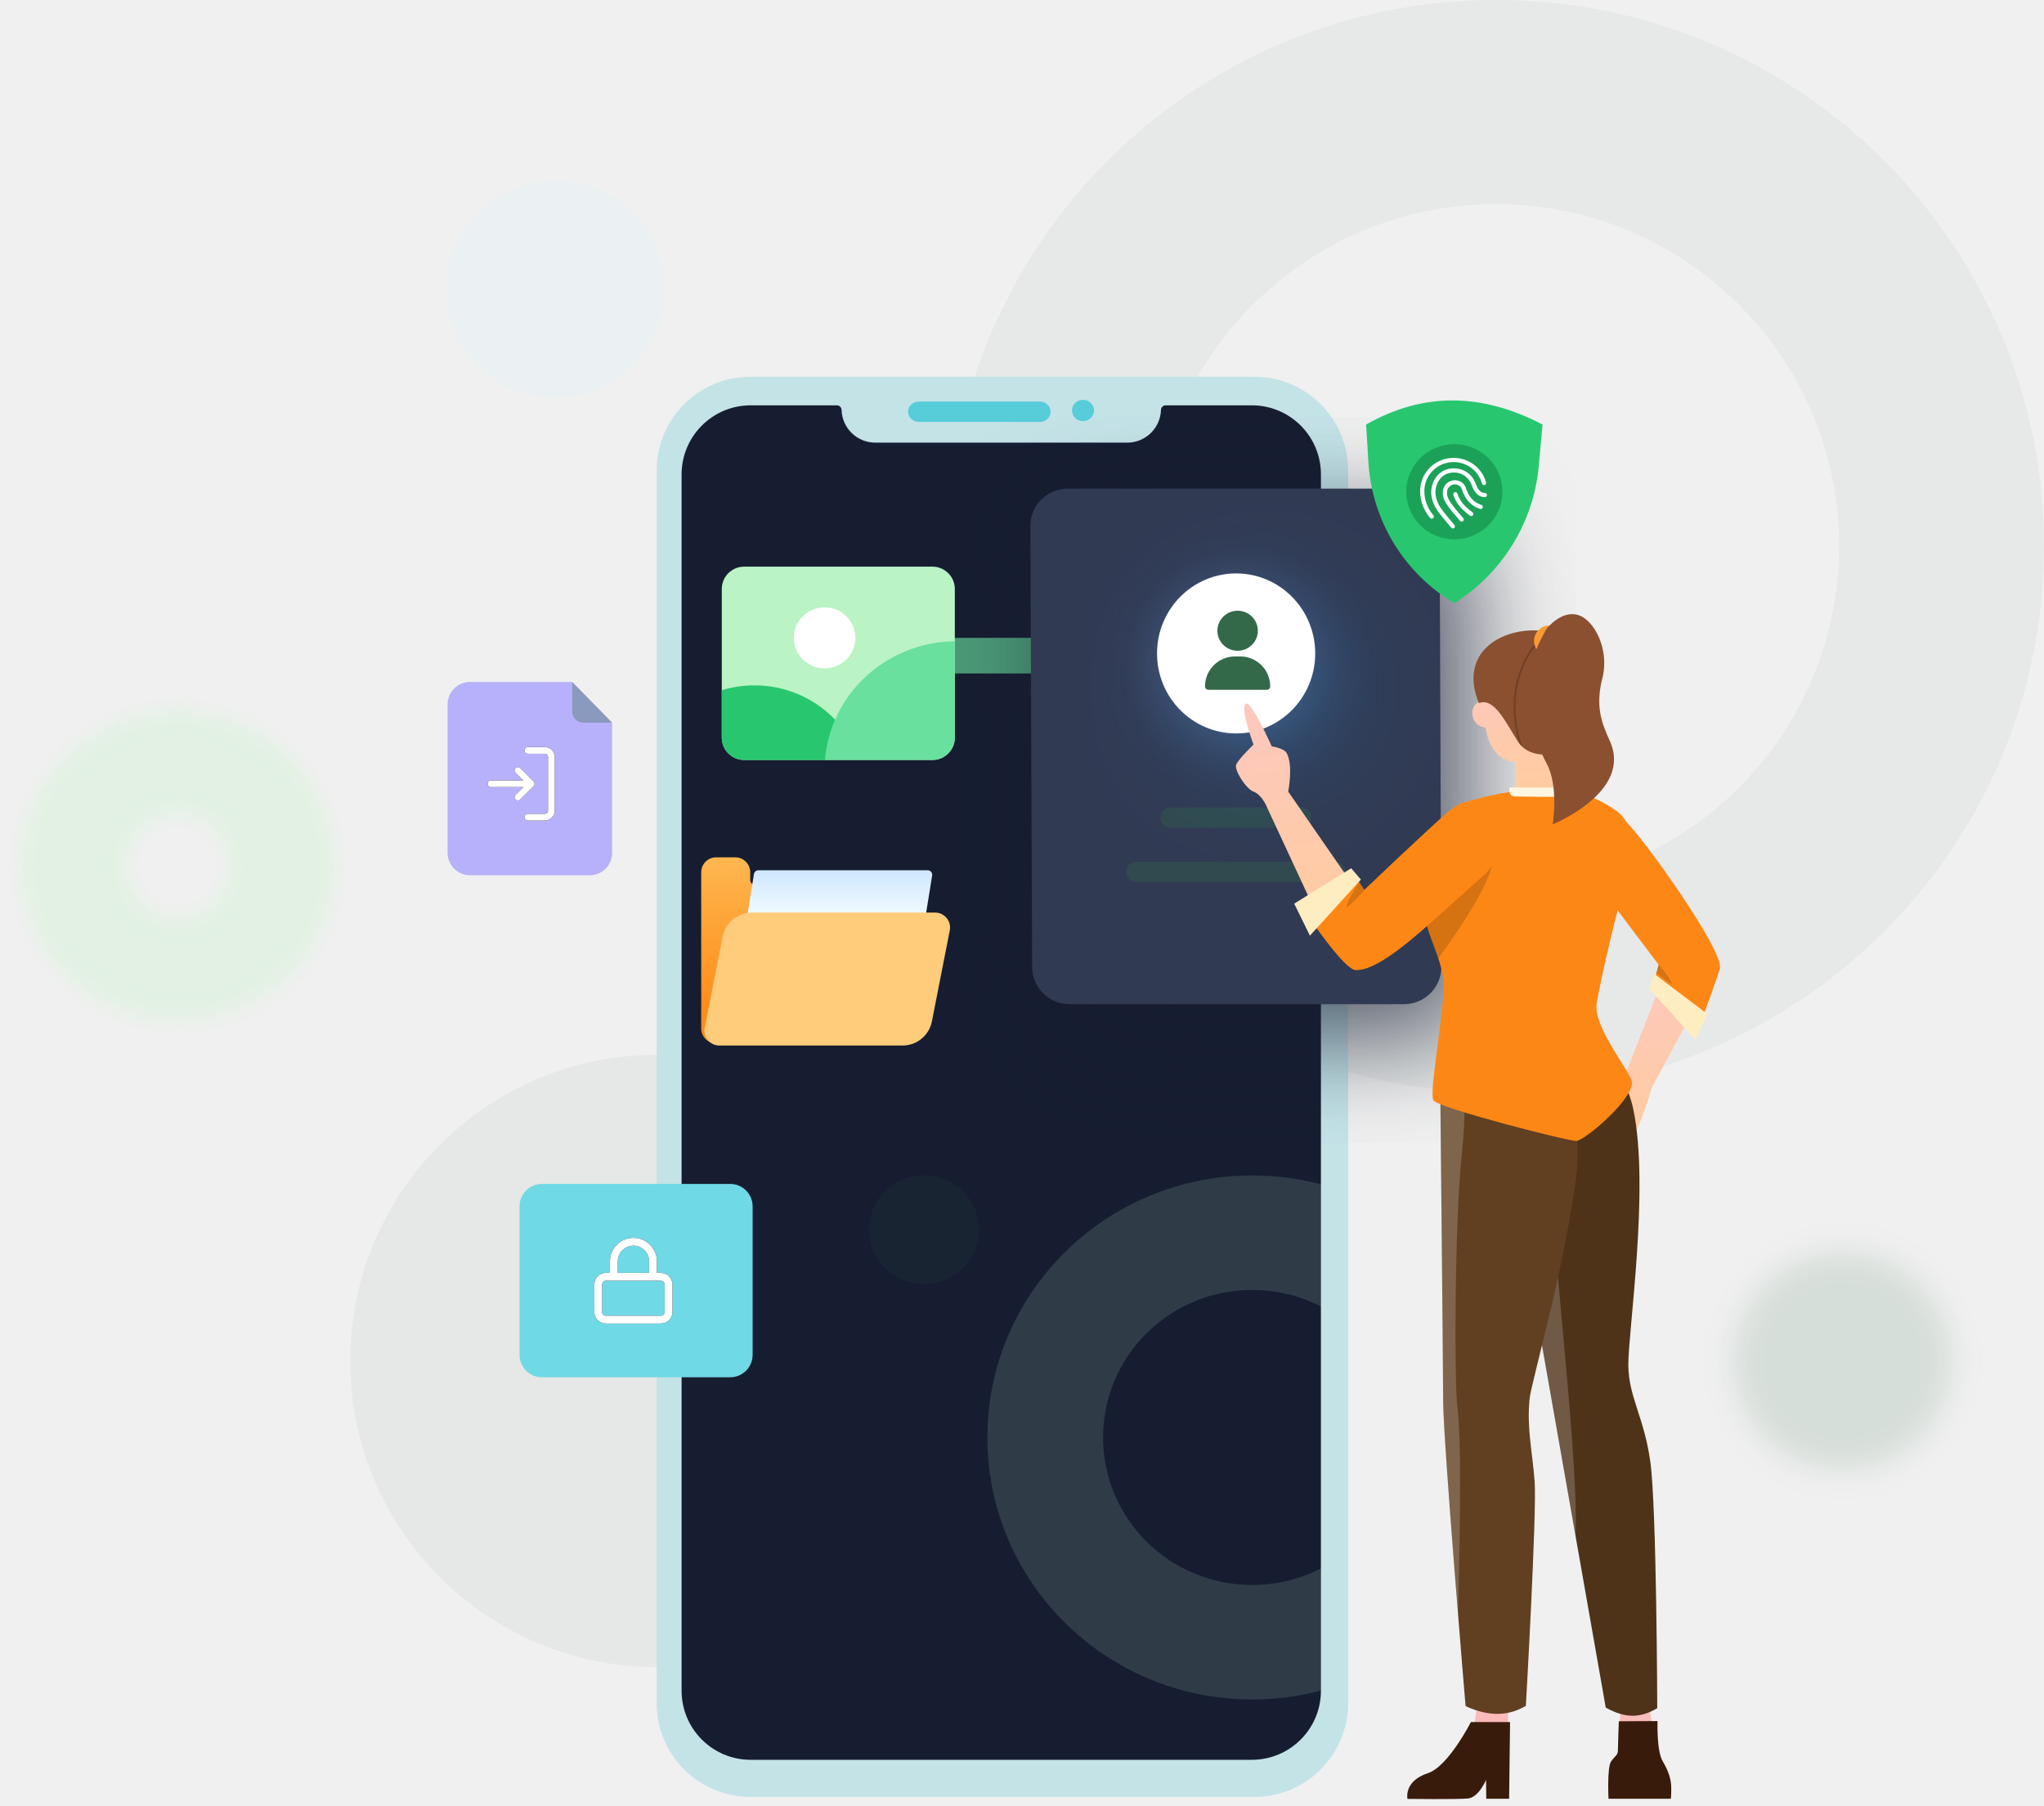
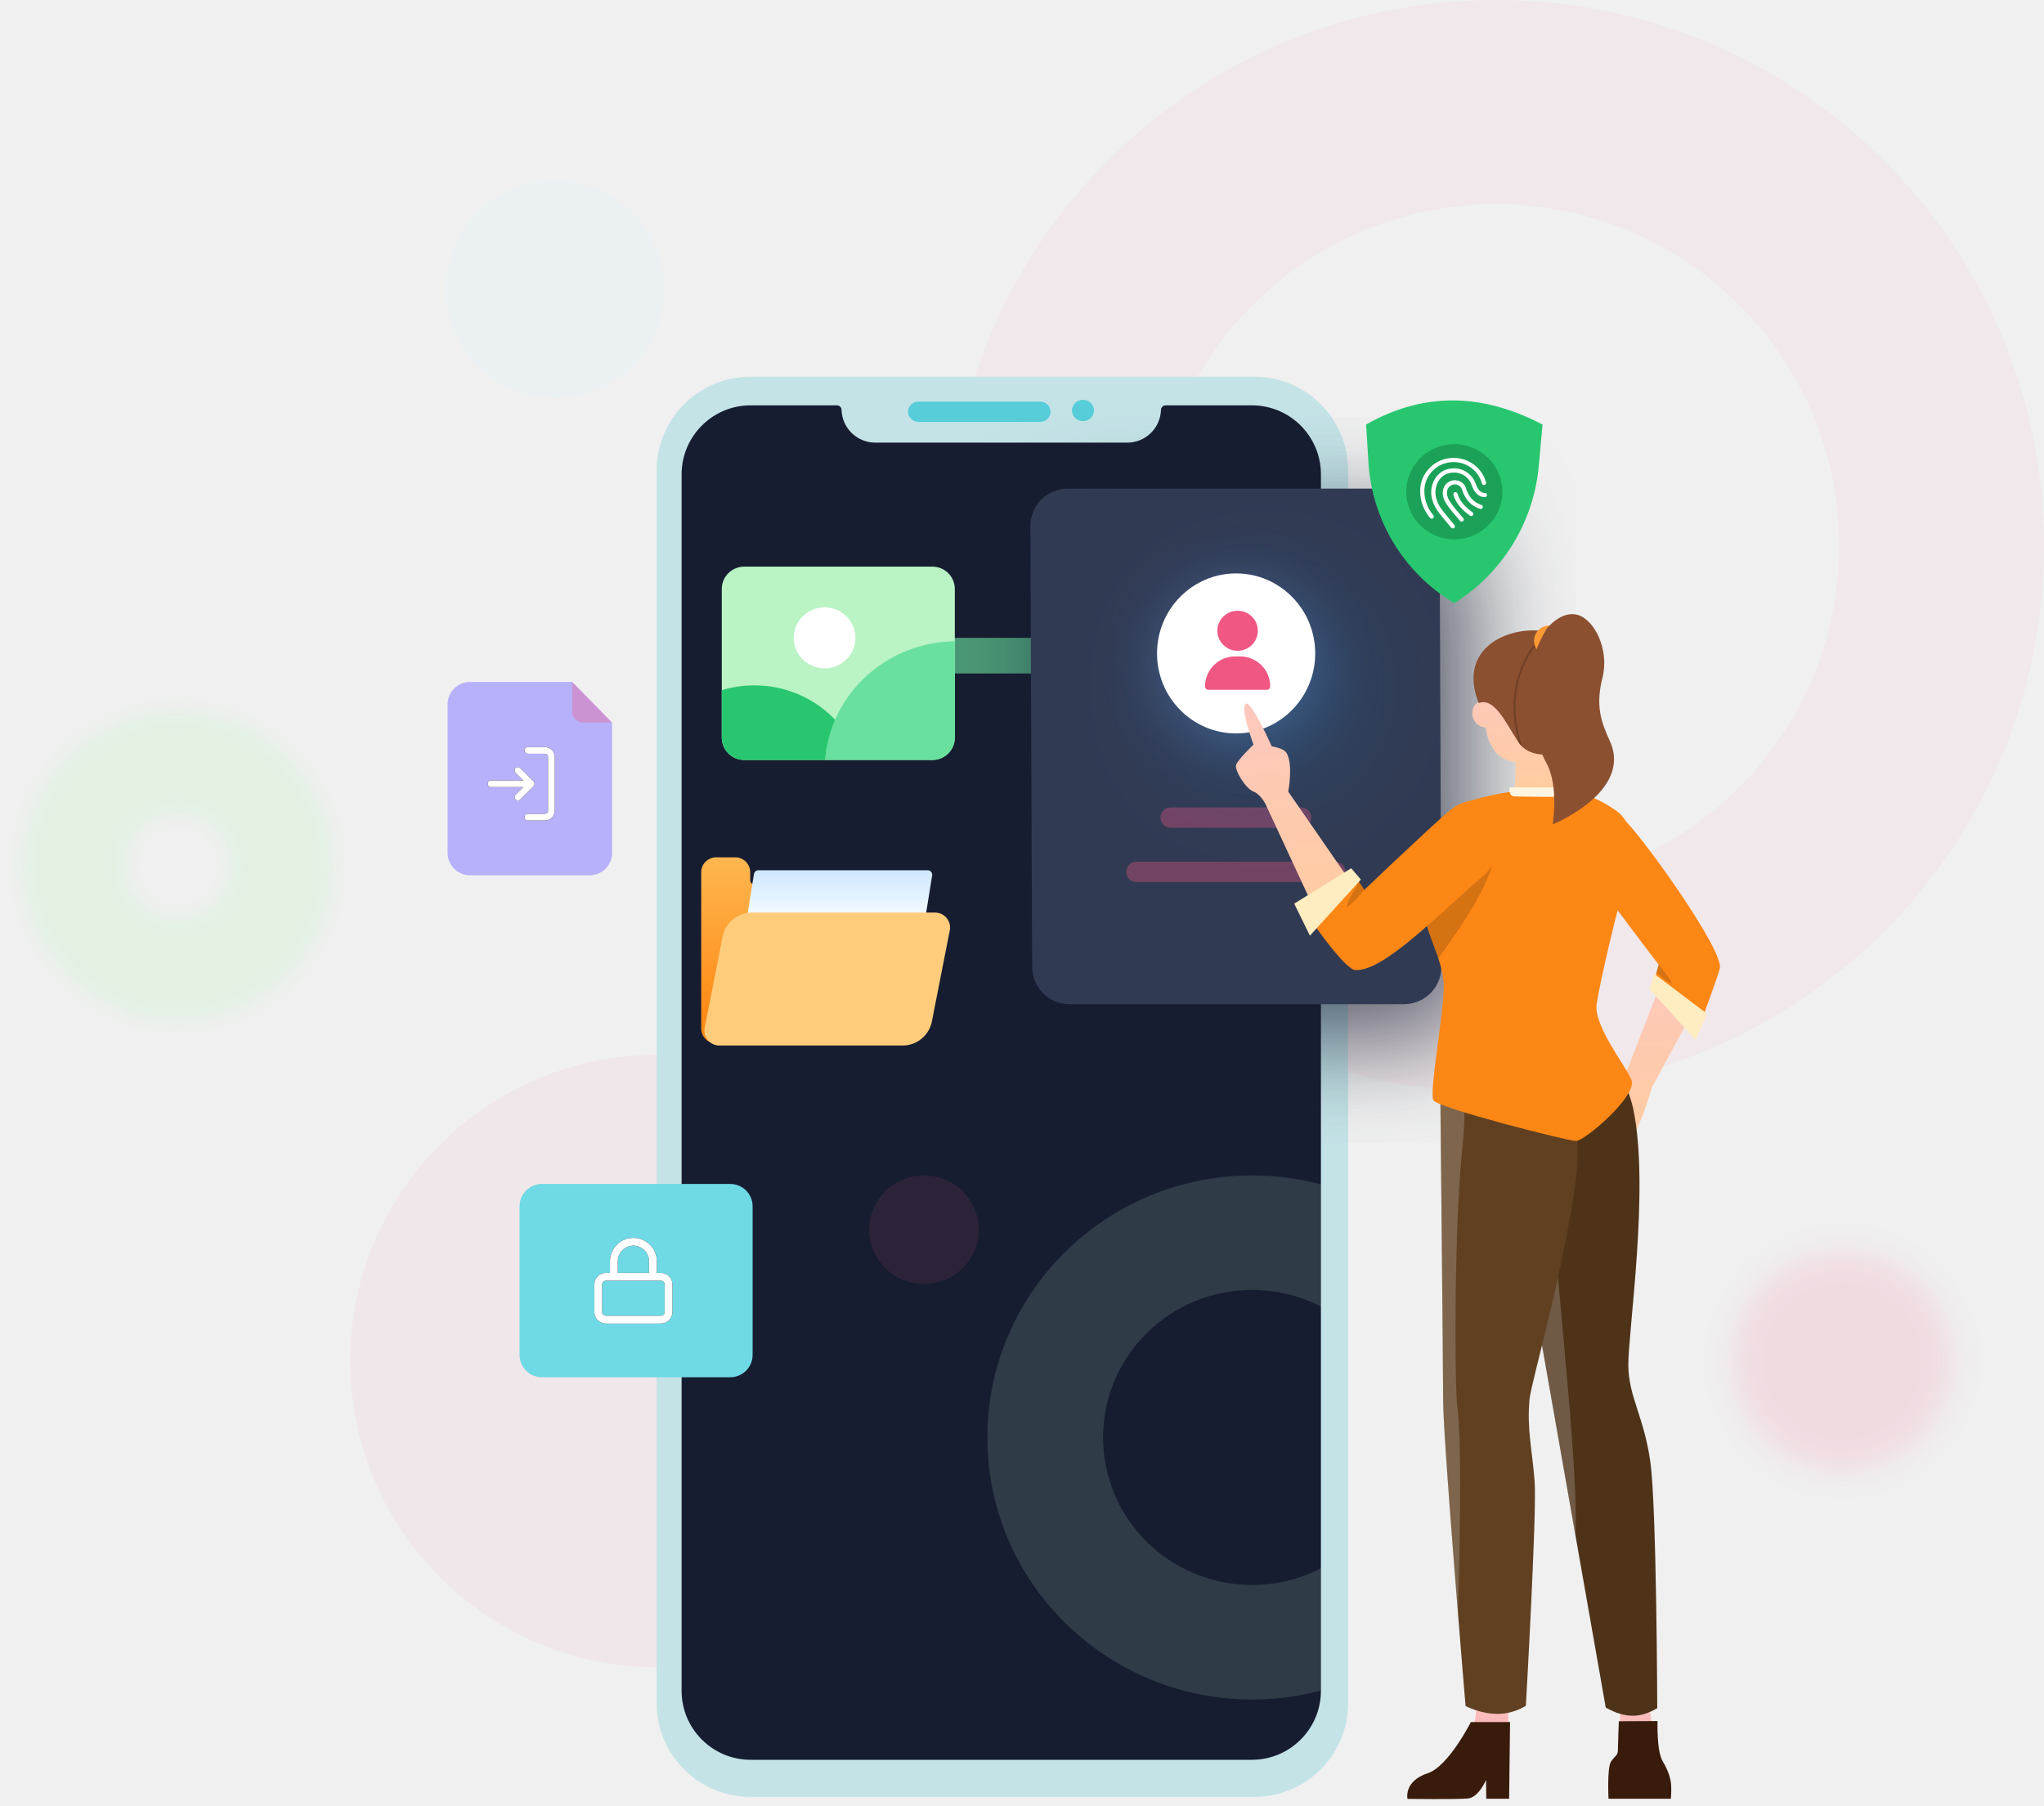
<svg xmlns="http://www.w3.org/2000/svg" width="548" height="484" viewBox="0 0 548 484" fill="none">
  <g id="Illustration">
    <g id="Shape">
-       <path id="Oval" opacity="0.053" fill-rule="evenodd" clip-rule="evenodd" d="M548 146.415C548 65.552 482.211 0 401.056 0C319.901 0 254.111 65.552 254.111 146.415C254.111 227.278 319.901 292.831 401.056 292.831C482.211 292.831 548 227.278 548 146.415ZM309.044 146.415C309.044 95.781 350.239 54.735 401.056 54.735C451.872 54.735 493.067 95.781 493.067 146.415C493.067 197.049 451.872 238.096 401.056 238.096C350.239 238.096 309.044 197.049 309.044 146.415Z" fill="#336949" />
+       <path id="Oval" opacity="0.053" fill-rule="evenodd" clip-rule="evenodd" d="M548 146.415C548 65.552 482.211 0 401.056 0C319.901 0 254.111 65.552 254.111 146.415C254.111 227.278 319.901 292.831 401.056 292.831C482.211 292.831 548 227.278 548 146.415ZM309.044 146.415C309.044 95.781 350.239 54.735 401.056 54.735C451.872 54.735 493.067 95.781 493.067 146.415C493.067 197.049 451.872 238.096 401.056 238.096C350.239 238.096 309.044 197.049 309.044 146.415Z" fill="#F05783" />
      <g id="Oval_2" opacity="0.141" filter="url(#filter0_f)">
        <path fill-rule="evenodd" clip-rule="evenodd" d="M89.314 232.166C89.314 209.243 70.664 190.659 47.657 190.659C24.651 190.659 6 209.243 6 232.166C6 255.09 24.651 273.673 47.657 273.673C70.664 273.673 89.314 255.09 89.314 232.166ZM33.466 232.166C33.466 224.357 39.82 218.027 47.657 218.027C55.495 218.027 61.848 224.357 61.848 232.166C61.848 239.976 55.495 246.306 47.657 246.306C39.82 246.306 33.466 239.976 33.466 232.166Z" fill="#8BF78F" />
      </g>
-       <ellipse id="Oval_3" cx="176.29" cy="364.898" rx="82.399" ry="82.102" fill="#336949" fill-opacity="0.061" />
+       <ellipse id="Oval_3" cx="176.29" cy="364.898" rx="82.399" ry="82.102" fill="#F05783" fill-opacity="0.061" />
      <ellipse id="Oval_4" opacity="0.141" cx="148.825" cy="77.541" rx="29.297" ry="29.192" fill="#CEF5FF" />
      <g id="Oval_5" filter="url(#filter1_f)">
-         <ellipse cx="493.983" cy="364.898" rx="29.297" ry="29.192" fill="#336949" fill-opacity="0.136" />
+         <ellipse cx="493.983" cy="364.898" rx="29.297" ry="29.192" fill="#F05783" fill-opacity="0.136" />
      </g>
    </g>
    <g id="File Organizer">
      <g id="Phone3">
        <path id="Rectangle" fill-rule="evenodd" clip-rule="evenodd" d="M176.051 126.137C176.051 112.254 187.305 101 201.188 101H336.301C350.184 101 361.438 112.254 361.438 126.137V456.637C361.438 470.52 350.184 481.774 336.301 481.774H201.188C187.305 481.774 176.051 470.52 176.051 456.637V126.137Z" fill="#C4E3E7" />
        <g id="Group 48">
          <path id="Rectangle_2" fill-rule="evenodd" clip-rule="evenodd" d="M182.737 127.195C182.737 116.966 191.03 108.673 201.259 108.673H224.364C225.046 108.673 225.605 109.216 225.625 109.898V109.898C225.768 114.787 229.772 118.676 234.663 118.676H302.219C307.11 118.676 311.114 114.787 311.257 109.898V109.898C311.277 109.216 311.835 108.673 312.518 108.673H335.622C345.852 108.673 354.144 116.966 354.144 127.195V453.306C354.144 463.535 345.852 471.828 335.622 471.828H201.259C191.03 471.828 182.737 463.535 182.737 453.306V127.195Z" fill="#161D31" />
          <mask id="mask0" mask-type="alpha" maskUnits="userSpaceOnUse" x="182" y="108" width="173" height="364">
            <path id="Rectangle_3" fill-rule="evenodd" clip-rule="evenodd" d="M182.737 127.195C182.737 116.966 191.03 108.673 201.259 108.673H224.364C225.046 108.673 225.605 109.216 225.625 109.898V109.898C225.768 114.787 229.772 118.676 234.663 118.676H302.219C307.11 118.676 311.114 114.787 311.257 109.898V109.898C311.277 109.216 311.835 108.673 312.518 108.673H335.622C345.852 108.673 354.144 116.966 354.144 127.195V453.306C354.144 463.535 345.852 471.828 335.622 471.828H201.259C191.03 471.828 182.737 463.535 182.737 453.306V127.195Z" fill="white" />
          </mask>
          <g mask="url(#mask0)">
-             <ellipse id="Oval_6" opacity="0.099" cx="247.722" cy="329.703" rx="14.702" ry="14.55" fill="#336949" />
+             <ellipse id="Oval_6" opacity="0.099" cx="247.722" cy="329.703" rx="14.702" ry="14.55" fill="#F05783" />
            <path id="Oval_7" opacity="0.141" fill-rule="evenodd" clip-rule="evenodd" d="M335.704 315.153C374.906 315.153 406.686 346.604 406.686 385.401C406.686 424.198 374.906 455.649 335.704 455.649C296.501 455.649 264.722 424.198 264.722 385.401C264.722 346.604 296.501 315.153 335.704 315.153ZM335.704 345.844C313.629 345.844 295.733 363.555 295.733 385.401C295.733 407.248 313.629 424.958 335.704 424.958C357.779 424.958 375.674 407.248 375.674 385.401C375.674 363.555 357.779 345.844 335.704 345.844Z" fill="#C8F5D0" />
            <path id="Rectangle_4" fill-rule="evenodd" clip-rule="evenodd" d="M203.617 175.795C203.617 173.158 205.755 171.021 208.391 171.021H329.781C332.417 171.021 334.555 173.158 334.555 175.795V175.795C334.555 178.431 332.417 180.569 329.781 180.569H208.391C205.755 180.569 203.617 178.431 203.617 175.795V175.795Z" fill="#68DE9E" fill-opacity="0.642" />
          </g>
        </g>
        <path id="Path" d="M278.793 107.666C280.378 107.666 281.664 108.888 281.664 110.394C281.664 111.868 280.435 113.068 278.898 113.121L278.793 113.122H246.324C244.738 113.122 243.452 111.901 243.452 110.394C243.452 108.921 244.681 107.721 246.218 107.668L246.324 107.666H278.793Z" fill="#56CDD9" />
        <path id="Path_2" d="M290.429 107.211C292.015 107.211 293.301 108.484 293.301 110.053C293.301 111.588 292.072 112.838 290.535 112.893L290.429 112.895H290.279C288.693 112.895 287.407 111.623 287.407 110.053C287.407 108.519 288.636 107.268 290.173 107.213L290.279 107.211H290.429Z" fill="#56CDD9" />
      </g>
      <g id="Icon54">
        <g id="Group 37">
          <path id="Rectangle_5" fill-rule="evenodd" clip-rule="evenodd" d="M187.996 233.861C187.996 231.652 189.787 229.861 191.996 229.861L197.132 229.861C199.341 229.861 201.132 231.652 201.132 233.861V235.965C201.132 236.638 201.678 237.184 202.351 237.184H243.654C245.864 237.184 247.654 238.975 247.654 241.184V275.755C247.654 277.964 245.864 279.755 243.654 279.755H191.996C189.787 279.755 187.996 277.964 187.996 275.755V233.861Z" fill="url(#paint0_linear)" />
          <path id="Rectangle_6" fill-rule="evenodd" clip-rule="evenodd" d="M202.134 234.351C202.23 233.76 202.74 233.326 203.338 233.326H248.707C249.458 233.326 250.031 233.998 249.911 234.739L243.1 276.997C243.005 277.588 242.495 278.022 241.897 278.022H196.527C195.776 278.022 195.204 277.35 195.323 276.609L202.134 234.351Z" fill="url(#paint1_linear)" />
          <path id="Rectangle_7" fill-rule="evenodd" clip-rule="evenodd" d="M250.713 244.677C253.232 244.677 255.124 246.976 254.638 249.448L249.842 273.86C249.105 277.612 245.816 280.318 241.992 280.318H192.858C190.34 280.318 188.448 278.018 188.933 275.547L193.73 251.135C194.467 247.383 197.756 244.677 201.579 244.677L250.713 244.677Z" fill="#FFCC7B" />
        </g>
      </g>
      <g id="Group 28">
        <path id="Rectangle_8" fill-rule="evenodd" clip-rule="evenodd" d="M120 188.842C120 185.528 122.686 182.842 126 182.842H153.414L164.105 193.754V228.675C164.105 231.989 161.419 234.675 158.105 234.675H126C122.686 234.675 120 231.989 120 228.675V188.842Z" fill="#B7B1FB" />
        <g id="Icon">
          <path id="Mask" fill-rule="evenodd" clip-rule="evenodd" d="M146.031 219.984C147.557 219.984 148.724 218.821 148.724 217.3V202.986C148.724 201.465 147.557 200.302 146.031 200.302H141.543C141.005 200.302 140.646 200.66 140.646 201.197C140.646 201.734 141.005 202.092 141.543 202.092H146.031C146.57 202.092 146.929 202.45 146.929 202.986V217.3C146.929 217.837 146.57 218.195 146.031 218.195H141.543C141.005 218.195 140.646 218.553 140.646 219.089C140.646 219.626 141.005 219.984 141.543 219.984H146.031ZM143.249 209.785C143.338 210.054 143.338 210.322 143.249 210.501C143.249 210.591 143.159 210.68 143.069 210.77L139.479 214.348C139.299 214.527 139.03 214.616 138.85 214.616C138.671 214.616 138.401 214.527 138.222 214.348C137.863 213.99 137.863 213.453 138.222 213.096L140.286 211.038H131.669C131.131 211.038 130.771 210.68 130.771 210.143C130.771 209.607 131.131 209.249 131.669 209.249H140.286L138.222 207.191C137.863 206.833 137.863 206.296 138.222 205.939C138.581 205.581 139.12 205.581 139.479 205.939L143.069 209.517C143.114 209.562 143.136 209.607 143.159 209.651C143.181 209.696 143.204 209.741 143.249 209.785Z" fill="black" />
          <mask id="mask1" mask-type="alpha" maskUnits="userSpaceOnUse" x="130" y="200" width="19" height="20">
            <path id="Mask_2" fill-rule="evenodd" clip-rule="evenodd" d="M146.031 219.984C147.557 219.984 148.724 218.821 148.724 217.3V202.986C148.724 201.465 147.557 200.302 146.031 200.302H141.543C141.005 200.302 140.646 200.66 140.646 201.197C140.646 201.734 141.005 202.092 141.543 202.092H146.031C146.57 202.092 146.929 202.45 146.929 202.986V217.3C146.929 217.837 146.57 218.195 146.031 218.195H141.543C141.005 218.195 140.646 218.553 140.646 219.089C140.646 219.626 141.005 219.984 141.543 219.984H146.031ZM143.249 209.785C143.338 210.054 143.338 210.322 143.249 210.501C143.249 210.591 143.159 210.68 143.069 210.77L139.479 214.348C139.299 214.527 139.03 214.616 138.85 214.616C138.671 214.616 138.401 214.527 138.222 214.348C137.863 213.99 137.863 213.453 138.222 213.096L140.286 211.038H131.669C131.131 211.038 130.771 210.68 130.771 210.143C130.771 209.607 131.131 209.249 131.669 209.249H140.286L138.222 207.191C137.863 206.833 137.863 206.296 138.222 205.939C138.581 205.581 139.12 205.581 139.479 205.939L143.069 209.517C143.114 209.562 143.136 209.607 143.159 209.651C143.181 209.696 143.204 209.741 143.249 209.785Z" fill="white" />
          </mask>
          <g mask="url(#mask1)">
            <g id="Icon Color">
              <rect id="ð¨ Icon Color" x="128.977" y="199.408" width="21.543" height="21.471" fill="white" />
            </g>
          </g>
        </g>
-         <path id="Path_3" opacity="0.34" d="M164.106 193.754H156.414C154.757 193.754 153.414 192.411 153.414 190.754V182.842L164.106 193.754Z" fill="#336949" />
+         <path id="Path_3" opacity="0.34" d="M164.106 193.754H156.414C154.757 193.754 153.414 192.411 153.414 190.754V182.842L164.106 193.754Z" fill="#F05783" />
      </g>
      <g id="Group">
        <path id="Rectangle_9" fill-rule="evenodd" clip-rule="evenodd" d="M139.296 323.427C139.296 320.113 141.982 317.427 145.296 317.427H195.778C199.092 317.427 201.778 320.113 201.778 323.427V363.26C201.778 366.574 199.092 369.26 195.778 369.26H145.296C141.982 369.26 139.296 366.574 139.296 363.26V323.427Z" fill="#6FD9E6" />
        <g id="Icon_2">
          <path id="Mask_3" fill-rule="evenodd" clip-rule="evenodd" d="M177.147 341.283H176.1V338.152C176.1 334.708 173.272 331.89 169.816 331.89C166.36 331.89 163.533 334.708 163.533 338.152V341.283H162.485C160.705 341.283 159.344 342.64 159.344 344.415V351.721C159.344 353.495 160.705 354.852 162.485 354.852H177.147C178.927 354.852 180.289 353.495 180.289 351.721V344.415C180.289 342.64 178.927 341.283 177.147 341.283ZM165.627 338.152C165.627 335.856 167.512 333.977 169.816 333.977C172.12 333.977 174.005 335.856 174.005 338.152V341.283H165.627V338.152ZM177.147 352.764C177.775 352.764 178.194 352.347 178.194 351.721V344.415C178.194 343.788 177.775 343.371 177.147 343.371H162.485C161.857 343.371 161.438 343.788 161.438 344.415V351.721C161.438 352.347 161.857 352.764 162.485 352.764H177.147Z" fill="black" />
          <mask id="mask2" mask-type="alpha" maskUnits="userSpaceOnUse" x="159" y="331" width="22" height="24">
            <path id="Mask_4" fill-rule="evenodd" clip-rule="evenodd" d="M177.147 341.283H176.1V338.152C176.1 334.708 173.272 331.89 169.816 331.89C166.36 331.89 163.533 334.708 163.533 338.152V341.283H162.485C160.705 341.283 159.344 342.64 159.344 344.415V351.721C159.344 353.495 160.705 354.852 162.485 354.852H177.147C178.927 354.852 180.289 353.495 180.289 351.721V344.415C180.289 342.64 178.927 341.283 177.147 341.283ZM165.627 338.152C165.627 335.856 167.512 333.977 169.816 333.977C172.12 333.977 174.005 335.856 174.005 338.152V341.283H165.627V338.152ZM177.147 352.764C177.775 352.764 178.194 352.347 178.194 351.721V344.415C178.194 343.788 177.775 343.371 177.147 343.371H162.485C161.857 343.371 161.438 343.788 161.438 344.415V351.721C161.438 352.347 161.857 352.764 162.485 352.764H177.147Z" fill="white" />
          </mask>
          <g mask="url(#mask2)">
            <g id="Icon Color_2">
              <rect id="ð¨ Icon Color_2" x="157.249" y="330.846" width="25.134" height="25.049" fill="white" />
            </g>
          </g>
        </g>
      </g>
      <g id="Group 34">
        <path id="Rectangle_10" d="M193.509 157.924C193.509 154.61 196.195 151.924 199.509 151.924H249.991C253.305 151.924 255.991 154.61 255.991 157.924V197.757C255.991 201.071 253.305 203.757 249.991 203.757H199.509C196.195 203.757 193.509 201.071 193.509 197.757V157.924Z" fill="#BAF3C4" />
        <mask id="mask3" mask-type="alpha" maskUnits="userSpaceOnUse" x="193" y="151" width="63" height="53">
          <path id="Rectangle_11" d="M193.509 157.924C193.509 154.61 196.195 151.924 199.509 151.924H249.991C253.305 151.924 255.991 154.61 255.991 157.924V197.757C255.991 201.071 253.305 203.757 249.991 203.757H199.509C196.195 203.757 193.509 201.071 193.509 197.757V157.924Z" fill="white" />
        </mask>
        <g mask="url(#mask3)">
          <ellipse id="Oval_8" cx="221.074" cy="171.021" rx="8.27" ry="8.184" fill="white" />
          <ellipse id="Oval_9" cx="202.238" cy="213.306" rx="29.863" ry="29.554" fill="#28C76F" />
          <ellipse id="Oval_10" cx="256.45" cy="206.485" rx="35.376" ry="34.556" fill="#69E09E" />
        </g>
      </g>
      <g id="Group 23">
        <g id="Rectangle_12" filter="url(#filter2_d)">
          <path fill-rule="evenodd" clip-rule="evenodd" d="M276.246 141.049C276.224 135.51 280.708 131.009 286.246 131.009L375.958 131.009C381.465 131.009 385.936 135.462 385.958 140.969L386.429 259.191C386.451 264.729 381.968 269.231 376.429 269.231H286.718C281.21 269.231 276.74 264.778 276.718 259.271L276.246 141.049Z" fill="#313A53" />
        </g>
-         <path id="Rectangle_13" opacity="0.34" d="M311.123 219.216C311.123 217.71 312.344 216.488 313.851 216.488H348.825C350.332 216.488 351.553 217.71 351.553 219.216V219.216C351.553 220.723 350.332 221.944 348.825 221.944H313.851C312.344 221.944 311.123 220.723 311.123 219.216V219.216Z" fill="#336949" />
-         <path id="Rectangle_14" opacity="0.34" d="M301.935 233.766C301.935 232.259 303.156 231.038 304.663 231.038H358.014C359.52 231.038 360.742 232.259 360.742 233.766V233.766C360.742 235.273 359.52 236.494 358.014 236.494H304.663C303.156 236.494 301.935 235.273 301.935 233.766V233.766Z" fill="#336949" />
+         <path id="Rectangle_13" opacity="0.34" d="M311.123 219.216C311.123 217.71 312.344 216.488 313.851 216.488H348.825C350.332 216.488 351.553 217.71 351.553 219.216V219.216C351.553 220.723 350.332 221.944 348.825 221.944H313.851C312.344 221.944 311.123 220.723 311.123 219.216V219.216Z" fill="#F05783" />
+         <path id="Rectangle_14" opacity="0.34" d="M301.935 233.766C301.935 232.259 303.156 231.038 304.663 231.038H358.014C359.52 231.038 360.742 232.259 360.742 233.766V233.766C360.742 235.273 359.52 236.494 358.014 236.494H304.663C303.156 236.494 301.935 235.273 301.935 233.766V233.766Z" fill="#F05783" />
        <g id="Icon8">
          <g id="Oval_11" filter="url(#filter3_dd)">
            <ellipse cx="331.407" cy="175.192" rx="21.203" ry="21.45" fill="white" />
          </g>
          <g id="Group 70">
-             <path id="Combined Shape" fill-rule="evenodd" clip-rule="evenodd" d="M331.807 174.481C334.802 174.481 337.231 172.078 337.231 169.113C337.231 166.149 334.802 163.746 331.807 163.746C328.811 163.746 326.383 166.149 326.383 169.113C326.383 172.078 328.811 174.481 331.807 174.481ZM331.097 176.001C326.663 176.001 323.068 179.595 323.068 184.029C323.068 184.536 323.479 184.947 323.986 184.947H339.628C340.134 184.947 340.545 184.536 340.545 184.029C340.545 179.595 336.951 176.001 332.517 176.001H331.097Z" fill="#336949" />
+             <path id="Combined Shape" fill-rule="evenodd" clip-rule="evenodd" d="M331.807 174.481C334.802 174.481 337.231 172.078 337.231 169.113C337.231 166.149 334.802 163.746 331.807 163.746C328.811 163.746 326.383 166.149 326.383 169.113C326.383 172.078 328.811 174.481 331.807 174.481ZM331.097 176.001C326.663 176.001 323.068 179.595 323.068 184.029C323.068 184.536 323.479 184.947 323.986 184.947H339.628C340.134 184.947 340.545 184.536 340.545 184.029C340.545 179.595 336.951 176.001 332.517 176.001H331.097Z" fill="#F05783" />
          </g>
        </g>
      </g>
      <g id="Wom3.5">
        <g id="RArm">
          <path id="Path_4" fill-rule="evenodd" clip-rule="evenodd" d="M436.346 286.631C436.346 286.631 426.071 296.69 426.701 297.674C427.331 298.664 432.509 296.363 432.509 296.363C432.509 296.363 426.049 306.93 427.378 307.742C428.707 308.554 435.504 306.91 437.588 304.732C439.672 302.554 442.889 291.562 442.889 291.562L458.517 262.597L447.183 258.715L436.346 286.631Z" fill="url(#paint2_linear)" />
          <path id="Path_5" fill-rule="evenodd" clip-rule="evenodd" d="M425.853 233.087C430.168 239.723 444.693 258.633 444.693 258.633L443.635 262.406L456.984 271.463C456.984 271.463 460.776 261.095 461.105 259.636C462.19 254.825 440.26 224.12 435.35 219.683C427.618 212.697 419.258 222.947 425.853 233.087Z" fill="#FD8715" />
          <path id="Path_6" fill-rule="evenodd" clip-rule="evenodd" d="M448.166 263.653C448.415 263.173 444.716 258.565 444.716 258.565L444.089 260.806C444.089 260.806 447.917 264.134 448.166 263.653Z" fill="black" fill-opacity="0.16" />
          <path id="Path 70" fill-rule="evenodd" clip-rule="evenodd" d="M443.552 261.14L457.734 271.858L454.574 278.79L442.174 265.14L443.552 261.14Z" fill="#FFEDC2" />
        </g>
        <g id="RLeg">
          <path id="Path_7" fill-rule="evenodd" clip-rule="evenodd" d="M434.6 456.208L433.812 469.49L443.91 469.75L442.012 456.208H434.6Z" fill="url(#paint3_linear)" />
          <path id="Path_8" fill-rule="evenodd" clip-rule="evenodd" d="M444.389 461.44C444.389 461.44 444.105 469.439 445.779 472.232C447.463 475.024 447.974 477.189 448.048 478.859C448.128 480.65 447.957 482.272 447.957 482.272H431.244C431.244 482.272 430.826 473.856 431.933 472.269C433.039 470.683 433.766 470.655 433.766 469.253C433.774 467.851 434.014 461.493 434.014 461.493L444.389 461.44Z" fill="#391B0B" />
          <path id="Path_9" fill-rule="evenodd" clip-rule="evenodd" d="M399.024 278.88L425.219 276.062L425.604 276.416C427.471 278.176 435.584 286.352 437.916 297.527C442.317 318.624 436.426 357.589 436.557 366.134C436.681 374.678 440.761 379.833 442.456 391.914C444.152 403.995 444.312 457.987 444.312 457.987C439.817 460.623 435.861 460.812 430.502 457.828L399.024 278.88Z" fill="#4E3319" />
          <path id="Path_10" fill-rule="evenodd" clip-rule="evenodd" d="M422.423 411.899L399.024 278.88L413.589 277.313C414.238 323.523 423.295 385.987 422.423 411.899Z" fill="white" fill-opacity="0.192" />
        </g>
        <g id="LLeg">
          <path id="Path_11" fill-rule="evenodd" clip-rule="evenodd" d="M404.39 454.811L395.779 454.949C395.779 454.949 396.345 463.795 393.034 466.791L392.853 466.948C388.856 470.263 404.277 469.067 404.277 469.067L404.39 454.811Z" fill="url(#paint4_linear)" />
          <path id="Path_12" fill-rule="evenodd" clip-rule="evenodd" d="M404.847 461.706L404.599 482.264L398.467 482.269L398.414 477.203C398.414 477.203 396.48 481.926 393.524 482.199C390.56 482.472 377.35 482.304 377.35 482.304C377.35 482.304 376.252 477.562 382.828 475.408C388.297 473.618 394.345 461.706 394.345 461.706H404.847Z" fill="#391B0B" />
          <path id="Path_13" fill-rule="evenodd" clip-rule="evenodd" d="M386.031 280.708L415.445 279.722L415.665 280.124C417.092 282.804 424.913 298.489 422.498 316.319C419.109 341.345 410.492 370.683 410.07 375.165C409.318 383.155 410.822 388.941 411.439 397.194C412.056 405.448 409.087 457.355 409.087 457.355C404.722 459.953 399.528 460.463 392.925 457.434C392.925 457.434 386.964 386.928 386.92 375.77C386.876 364.612 386.031 280.708 386.031 280.708Z" fill="#604021" />
          <path id="Path_14" fill-rule="evenodd" clip-rule="evenodd" d="M392.084 307.777L391.889 309.631C389.928 329.183 389.943 370.705 390.702 377.109L390.806 377.934C391.648 385.16 391.676 403.505 390.888 432.97L389.864 420.255C387.921 395.79 386.94 380.961 386.92 375.77L386.884 370.396C386.715 348.67 386.031 280.708 386.031 280.708L392.235 280.5C392.898 291.229 392.847 300.321 392.084 307.777Z" fill="white" fill-opacity="0.192" />
        </g>
        <g id="Head">
          <path id="Path_15" fill-rule="evenodd" clip-rule="evenodd" d="M397.247 188.036C393.628 188.428 393.884 194.725 398.29 195.054C399.19 201.124 402.402 204.016 406.317 204.351L406.1 213.533L423.418 213.523C423.418 213.523 418.542 207.036 418.785 198.157C419.028 189.276 418.622 180.934 418.622 180.934L396.19 181.333L397.247 188.036Z" fill="url(#paint5_linear)" />
          <path id="Path_16" fill-rule="evenodd" clip-rule="evenodd" d="M396.459 188.508C400.674 186.858 403.788 193.961 407.013 198.898C410.239 203.835 418.595 202.996 419.747 198.898C424.107 189.922 427.865 177.72 422.776 176.718C422.06 163.746 387.752 166.809 396.459 188.508Z" fill="#8B5030" />
          <path id="Combined Shape_2" fill-rule="evenodd" clip-rule="evenodd" d="M419.947 171.56H412.536H412.425L412.35 171.642C405.75 178.933 404.266 189.665 407.337 199.352C407.59 199.679 407.867 199.976 408.164 200.246C404.697 190.467 406.016 179.456 412.647 172.06H420.542C420.354 171.886 420.155 171.719 419.947 171.56Z" fill="black" fill-opacity="0.199" />
          <ellipse id="Oval_12" cx="415.413" cy="171.81" rx="4.135" ry="4.092" fill="#FB9934" />
        </g>
        <g id="Body">
          <path id="Path_17" fill-rule="evenodd" clip-rule="evenodd" d="M392.702 215.311C388.838 220.928 382.399 239.993 382.034 244.282C381.622 249.229 386.981 257.11 387.07 264.272C387.148 271.435 383.072 293.001 384.297 295.016C385.512 297.031 420.347 305.95 422.62 305.902C424.883 305.853 439.172 293.714 437.379 289.518C435.576 285.323 427.209 274.898 428.062 269.182C428.904 263.467 433.797 242.37 436.227 235.189C438.647 228.009 437.84 220.47 433.323 217.38C431.088 215.852 425.125 211.508 414.505 211.528C403.885 211.548 393.002 214.875 392.702 215.311Z" fill="#FD8715" />
          <path id="Path 68" fill-rule="evenodd" clip-rule="evenodd" d="M404.693 211.117C404.693 211.117 404.247 213.533 406.203 213.533C408.16 213.533 421.283 213.96 423.06 213.197C424.837 212.433 424.304 211.117 424.304 211.117H404.693Z" fill="#FFF6E1" />
          <path id="Path_18" fill-rule="evenodd" clip-rule="evenodd" d="M387.095 227.46L387.214 227.401C394.369 223.865 398.667 223.709 400.108 226.932C401.971 231.098 397.141 241.108 385.619 256.963C384.037 252.155 381.761 247.57 382.034 244.282C382.246 241.8 384.491 234.369 387.095 227.46Z" fill="black" fill-opacity="0.16" />
        </g>
        <g id="LArm">
          <path id="Path_19" fill-rule="evenodd" clip-rule="evenodd" d="M339.362 215.75C339.362 215.75 338.073 212.981 336.047 212.231C334.021 211.482 330.922 206.519 331.401 205.078C331.88 203.637 336.072 199.64 336.072 199.64C336.072 199.64 332.366 189.799 334.007 188.688C335.457 187.707 340.944 200.103 340.944 200.103C340.944 200.103 344.17 200.584 344.915 201.851C346.791 205.046 345.373 212.231 345.373 212.231L364.416 239.772L355.678 250.86L339.362 215.75Z" fill="url(#paint6_linear)" />
          <path id="Path_20" fill-rule="evenodd" clip-rule="evenodd" d="M387.976 217.886C381.536 223.548 365.782 238.571 365.782 238.571C365.782 238.571 363.441 235.022 363.441 235.022L351.66 246.961C351.66 246.961 360.547 260.007 363.441 260.098C370.982 260.335 384.493 246.246 397.195 235.244C408.583 225.38 399.982 207.33 387.976 217.886Z" fill="#FD8715" />
          <path id="Path_21" fill-rule="evenodd" clip-rule="evenodd" d="M365.829 238.589C365.829 238.589 361.41 243.647 361.045 243.095C360.681 242.544 364.379 236.395 364.379 236.395L365.829 238.589Z" fill="black" fill-opacity="0.16" />
          <path id="Path 69" fill-rule="evenodd" clip-rule="evenodd" d="M364.852 235.826L351.188 250.861L346.979 242.281L362.253 232.795L364.852 235.826Z" fill="#FFEDC2" />
        </g>
        <path id="Path_22" fill-rule="evenodd" clip-rule="evenodd" d="M414.689 168.553C414.689 168.553 418.558 163.565 423.026 164.874C427.494 166.182 431.536 174.204 429.617 181.744C427.707 189.285 429.282 193.586 431.598 198.668C437.82 212.339 416.278 221.019 416.278 221.019C416.278 221.019 417.959 210.889 414.689 204.772C411.322 198.472 409.41 190.394 409.41 185.45C409.41 176.854 414.689 168.553 414.689 168.553Z" fill="#8B5030" />
      </g>
      <g id="Group 39">
        <path id="Rectangle_15" fill-rule="evenodd" clip-rule="evenodd" d="M366.255 113.828C381.822 104.951 397.601 105.476 413.558 113.828L412.552 124.915C411.179 140.047 402.798 153.663 389.906 161.705V161.705V161.705C376.456 153.719 367.833 139.592 366.877 123.979L366.255 113.828Z" fill="#28C76F" />
        <ellipse id="Oval_13" cx="389.907" cy="131.836" rx="12.901" ry="12.767" fill="#1CA258" />
        <g id="Group 40">
          <path id="Path_23" fill-rule="evenodd" clip-rule="evenodd" d="M389.722 122.766C393.825 122.766 397.377 125.503 398.407 129.363C398.487 129.661 398.307 129.967 398.006 130.045C397.704 130.124 397.396 129.946 397.316 129.648C396.416 126.277 393.31 123.883 389.722 123.883C385.385 123.883 381.87 127.35 381.87 131.625C381.87 134.038 382.669 136.208 384.279 138.153C384.476 138.392 384.44 138.744 384.199 138.939C383.958 139.135 383.602 139.1 383.405 138.861C381.633 136.718 380.741 134.299 380.741 131.625C380.741 126.732 384.763 122.766 389.722 122.766Z" fill="white" />
          <path id="Path_24" fill-rule="evenodd" clip-rule="evenodd" d="M387.726 125.908C390.921 124.819 394.369 126.395 395.547 129.476L395.612 129.652C396.217 131.392 397.041 132.18 398.095 132.167C398.407 132.163 398.662 132.41 398.666 132.718C398.67 133.027 398.421 133.28 398.109 133.284C396.538 133.303 395.372 132.239 394.621 130.227L394.544 130.015C393.637 127.407 390.764 126.054 388.094 126.964C385.691 127.783 384.406 130.678 384.971 133.23C385.081 133.727 385.22 134.173 385.399 134.603L385.56 134.974C386.096 136.146 386.793 137.025 389.939 140.768C390.138 141.005 390.106 141.357 389.866 141.554C389.626 141.752 389.271 141.719 389.071 141.482L387.384 139.464C385.359 137.019 384.901 136.322 384.391 135.113L384.355 135.028C384.15 134.537 383.992 134.028 383.868 133.469C383.189 130.403 384.732 126.928 387.726 125.908Z" fill="white" />
          <path id="Path_25" fill-rule="evenodd" clip-rule="evenodd" d="M389.03 128.924C390.684 128.36 392.514 129.24 393.029 130.887C393.77 133.259 395.136 134.733 397.15 135.366C397.447 135.459 397.612 135.773 397.518 136.067C397.423 136.361 397.106 136.524 396.809 136.431C394.425 135.682 392.797 133.924 391.95 131.217C391.627 130.181 390.457 129.619 389.397 129.98C388.269 130.364 387.71 131.442 388.018 132.917C388.174 133.666 388.793 134.687 389.847 136.018L390.026 136.242C390.174 136.426 390.33 136.614 390.498 136.815L392.312 138.939C392.51 139.177 392.477 139.529 392.237 139.725C391.996 139.922 391.64 139.888 391.442 139.651L389.991 137.956L389.628 137.527C389.456 137.322 389.297 137.128 389.144 136.94L388.779 136.478C387.729 135.126 387.104 134.06 386.912 133.143C386.494 131.137 387.343 129.498 389.03 128.924Z" fill="white" />
          <path id="Path_26" fill-rule="evenodd" clip-rule="evenodd" d="M390.034 131.966C390.332 131.876 390.648 132.042 390.739 132.337C391.347 134.302 392.539 135.697 394.78 137.362C395.029 137.547 395.079 137.897 394.892 138.144C394.705 138.39 394.351 138.44 394.102 138.255C391.688 136.461 390.351 134.896 389.66 132.664C389.568 132.369 389.736 132.056 390.034 131.966Z" fill="white" />
        </g>
      </g>
    </g>
  </g>
  <defs>
    <filter id="filter0_f" x="0.563" y="185.223" width="94.187" height="93.887" filterUnits="userSpaceOnUse" color-interpolation-filters="sRGB">
      <feFlood flood-opacity="0" result="BackgroundImageFix" />
      <feBlend mode="normal" in="SourceGraphic" in2="BackgroundImageFix" result="shape" />
      <feGaussianBlur stdDeviation="2.718" result="effect1_foregroundBlur" />
    </filter>
    <filter id="filter1_f" x="456.531" y="327.551" width="74.904" height="74.693" filterUnits="userSpaceOnUse" color-interpolation-filters="sRGB">
      <feFlood flood-opacity="0" result="BackgroundImageFix" />
      <feBlend mode="normal" in="SourceGraphic" in2="BackgroundImageFix" result="shape" />
      <feGaussianBlur stdDeviation="4.077" result="effect1_foregroundBlur" />
    </filter>
    <filter id="filter2_d" x="256.246" y="112.009" width="166.183" height="194.222" filterUnits="userSpaceOnUse" color-interpolation-filters="sRGB">
      <feFlood flood-opacity="0" result="BackgroundImageFix" />
      <feColorMatrix in="SourceAlpha" type="matrix" values="0 0 0 0 0 0 0 0 0 0 0 0 0 0 0 0 0 0 127 0" />
      <feOffset dx="8" dy="9" />
      <feGaussianBlur stdDeviation="14" />
      <feColorMatrix type="matrix" values="0 0 0 0 0.086 0 0 0 0 0.114 0 0 0 0 0.192 0 0 0 0.7 0" />
      <feBlend mode="normal" in2="BackgroundImageFix" result="effect1_dropShadow" />
      <feBlend mode="normal" in="SourceGraphic" in2="effect1_dropShadow" result="shape" />
    </filter>
    <filter id="filter3_dd" x="290.204" y="134.743" width="98.405" height="98.899" filterUnits="userSpaceOnUse" color-interpolation-filters="sRGB">
      <feFlood flood-opacity="0" result="BackgroundImageFix" />
      <feColorMatrix in="SourceAlpha" type="matrix" values="0 0 0 0 0 0 0 0 0 0 0 0 0 0 0 0 0 0 127 0" />
      <feOffset dx="8" dy="9" />
      <feGaussianBlur stdDeviation="14" />
      <feColorMatrix type="matrix" values="0 0 0 0 0.076 0 0 0 0 0.583 0 0 0 0 0.879 0 0 0 0.229 0" />
      <feBlend mode="normal" in2="BackgroundImageFix" result="effect1_dropShadow" />
      <feColorMatrix in="SourceAlpha" type="matrix" values="0 0 0 0 0 0 0 0 0 0 0 0 0 0 0 0 0 0 127 0" />
      <feOffset dy="2" />
      <feGaussianBlur stdDeviation="7.5" />
      <feColorMatrix type="matrix" values="0 0 0 0 0.504 0 0 0 0 0.7 0 0 0 0 1 0 0 0 0.234 0" />
      <feBlend mode="normal" in2="effect1_dropShadow" result="effect2_dropShadow" />
      <feBlend mode="normal" in="SourceGraphic" in2="effect2_dropShadow" result="shape" />
    </filter>
    <linearGradient id="paint0_linear" x1="252.335" y1="270.363" x2="252.335" y2="212.641" gradientUnits="userSpaceOnUse">
      <stop stop-color="#FF8C19" />
      <stop offset="1" stop-color="#FFC967" />
    </linearGradient>
    <linearGradient id="paint1_linear" x1="245.482" y1="247.352" x2="245.482" y2="221.044" gradientUnits="userSpaceOnUse">
      <stop stop-color="#F8FDFF" />
      <stop offset="1" stop-color="#AAD4FF" />
    </linearGradient>
    <linearGradient id="paint2_linear" x1="424.08" y1="245.344" x2="427.481" y2="304.907" gradientUnits="userSpaceOnUse">
      <stop stop-color="#FDC6C6" />
      <stop offset="1" stop-color="#FFCCA1" />
    </linearGradient>
    <linearGradient id="paint3_linear" x1="432.065" y1="452.911" x2="433.457" y2="469.005" gradientUnits="userSpaceOnUse">
      <stop stop-color="#FDC6C6" />
      <stop offset="1" stop-color="#FAB2B2" />
    </linearGradient>
    <linearGradient id="paint4_linear" x1="390.081" y1="451.289" x2="391.397" y2="468.509" gradientUnits="userSpaceOnUse">
      <stop stop-color="#FDC6C6" />
      <stop offset="1" stop-color="#FAB2B2" />
    </linearGradient>
    <linearGradient id="paint5_linear" x1="389.777" y1="172.999" x2="392.621" y2="211.821" gradientUnits="userSpaceOnUse">
      <stop stop-color="#FDC6C6" />
      <stop offset="1" stop-color="#FFCCA1" />
    </linearGradient>
    <linearGradient id="paint6_linear" x1="325.63" y1="173.485" x2="334.537" y2="246.91" gradientUnits="userSpaceOnUse">
      <stop stop-color="#FDC6C6" />
      <stop offset="1" stop-color="#FFCCA1" />
    </linearGradient>
  </defs>
</svg>
